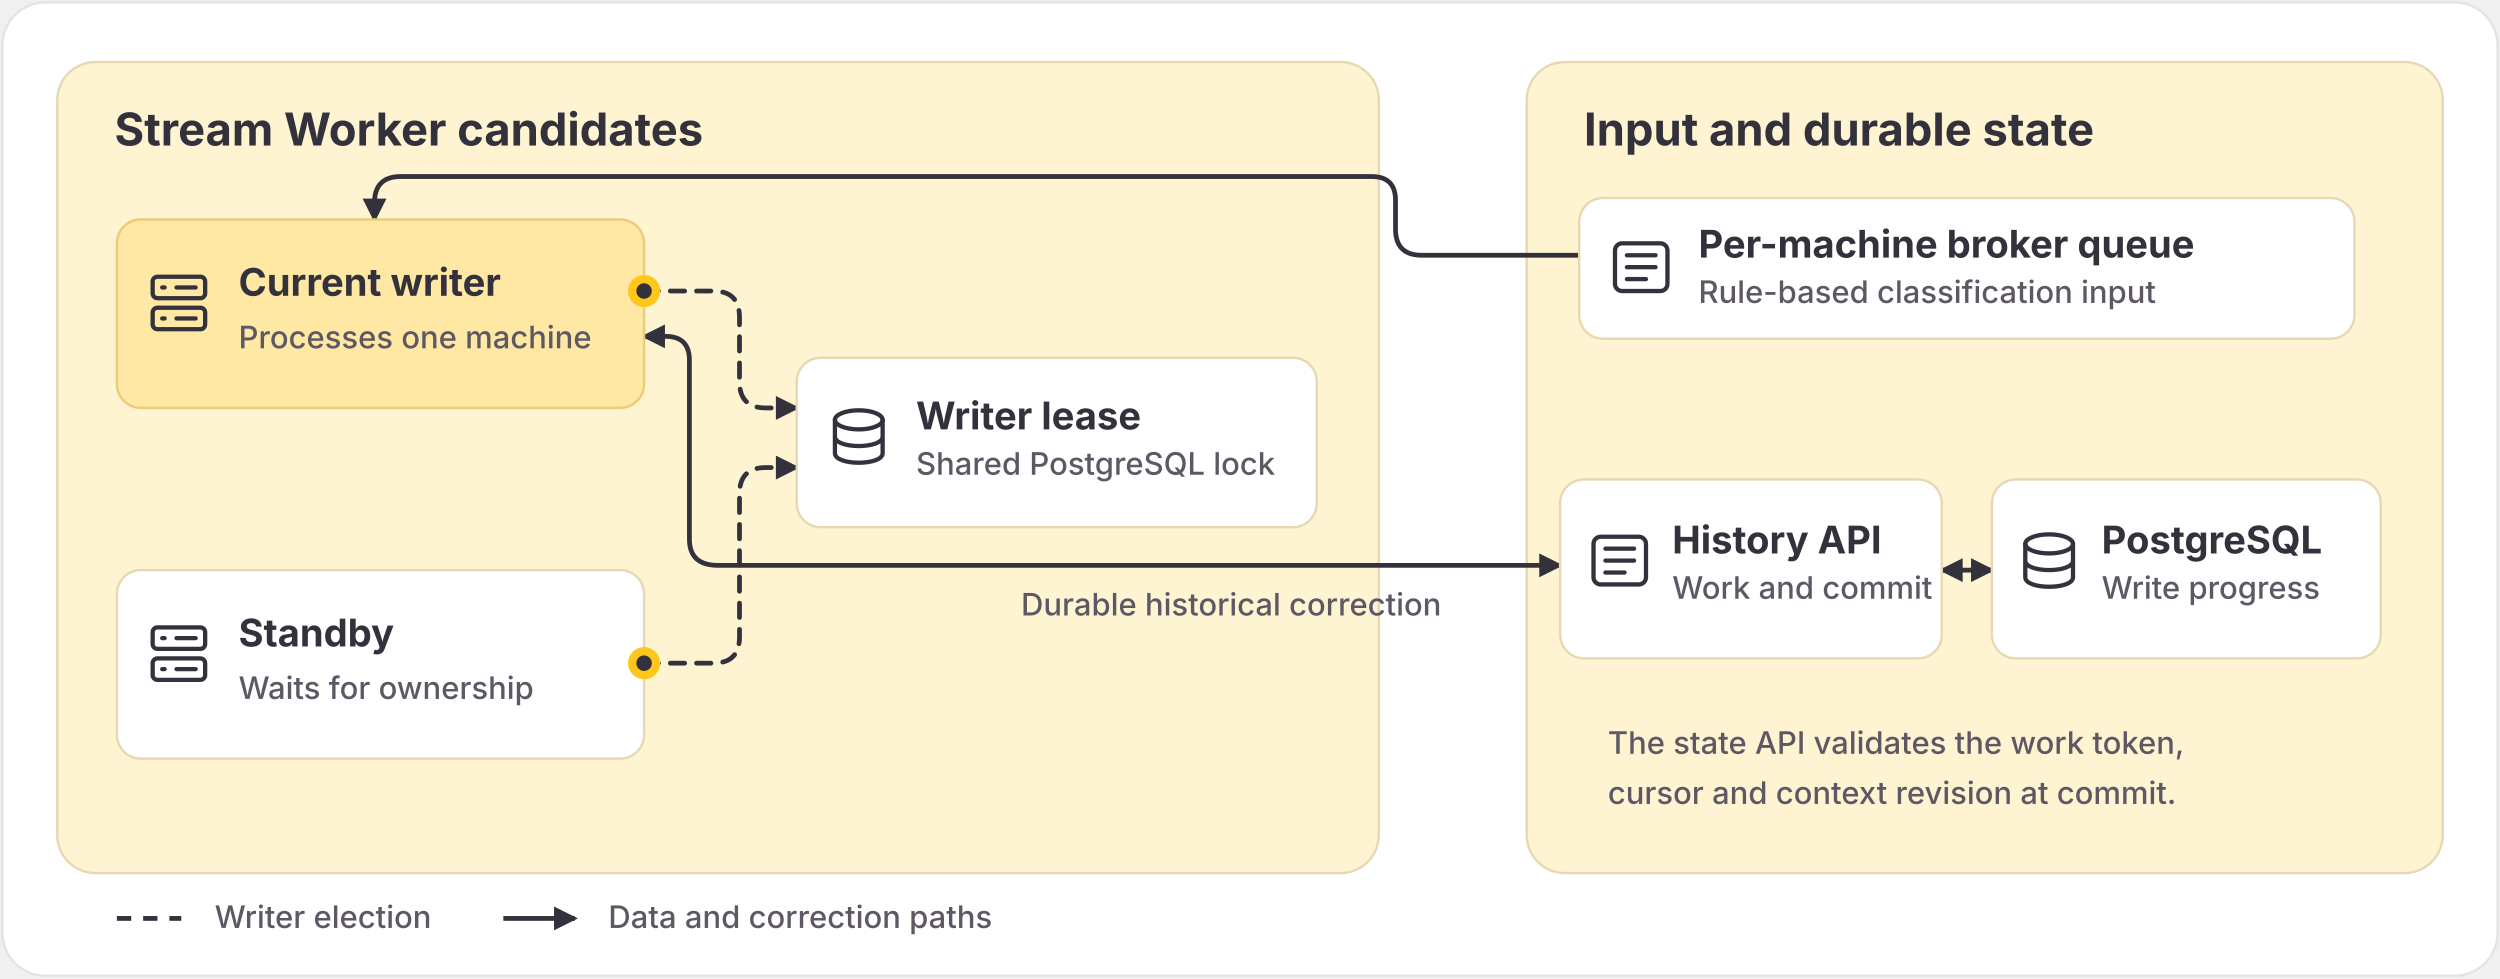
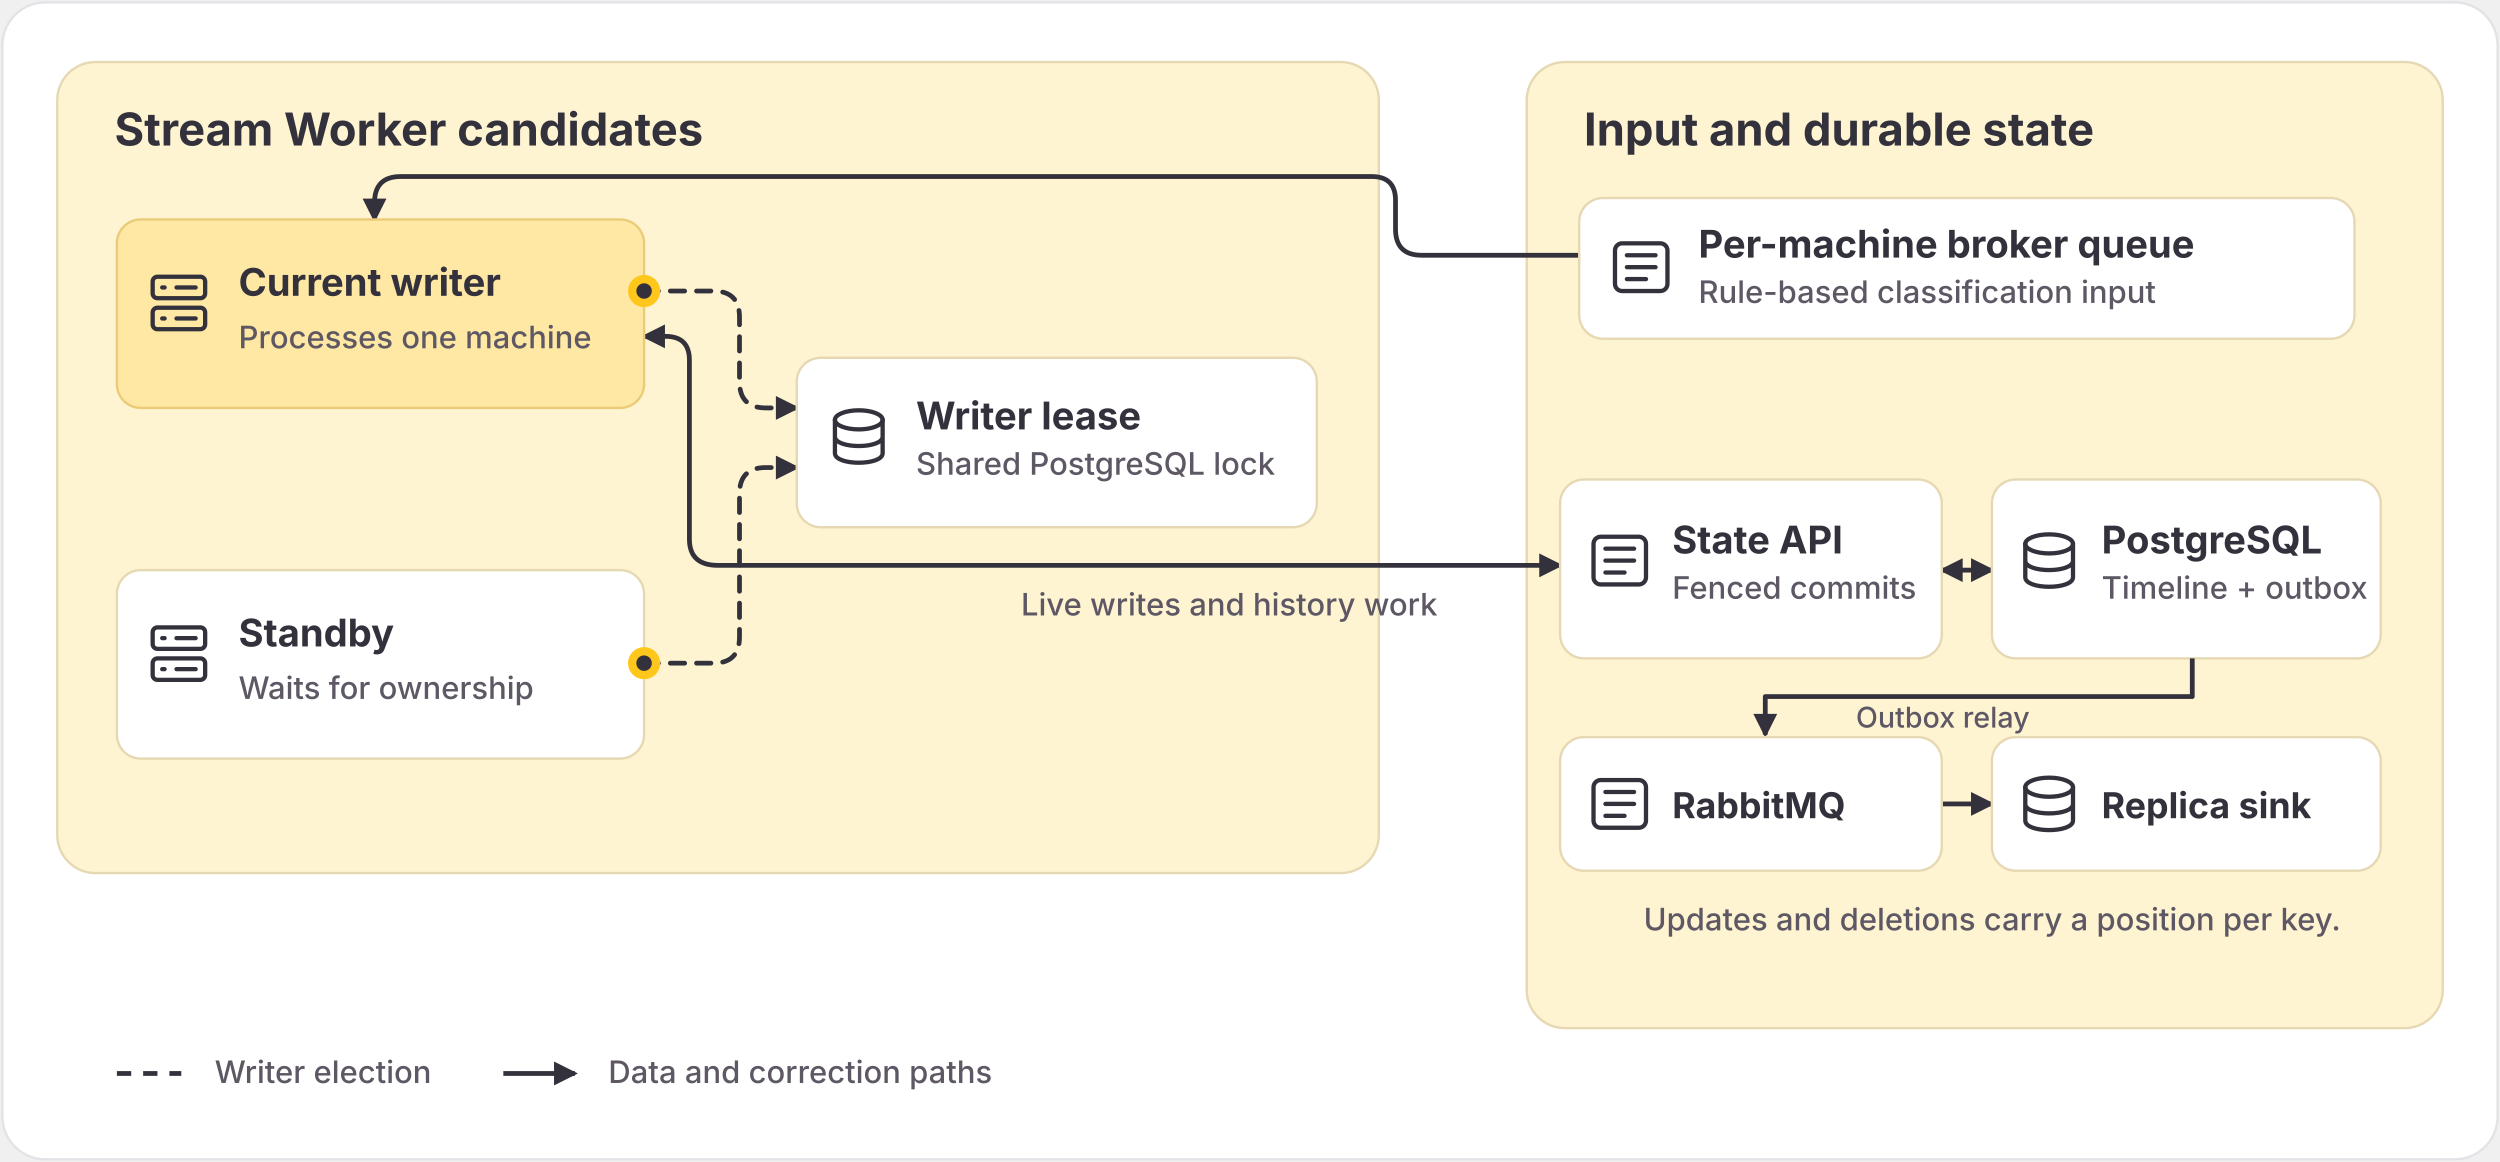
- <svg xmlns="http://www.w3.org/2000/svg" viewBox="0 0 1048 410" width="1048" height="410" role="img" aria-labelledby="title description" font-family="system-ui, -apple-system, sans-serif">
+ <svg xmlns="http://www.w3.org/2000/svg" viewBox="0 0 1048 487" width="1048" height="487" role="img" aria-labelledby="title description" font-family="system-ui, -apple-system, sans-serif">
  <defs>
    <marker id="arrow" viewBox="0 0 8 8" refX="7" refY="4" markerWidth="5" markerHeight="5" orient="auto-start-reverse">
      <path d="M0 0l8 4-8 4z" fill="#33313b" />
    </marker>
    <g id="server" fill="none" stroke="#33313b" stroke-width="1.8" stroke-linecap="round">
      <rect x="2" y="2" width="22" height="9" rx="2" />
      <rect x="2" y="15" width="22" height="9" rx="2" />
      <path d="M6 6.5h1m-1 13h1m5-13h8m-8 13h8" />
    </g>
    <g id="database" fill="none" stroke="#33313b" stroke-width="1.8" stroke-linecap="round">
      <ellipse cx="13" cy="6" rx="10" ry="4" />
      <path d="M3 6v14c0 5.3 20 5.3 20 0V6M3 13c0 5.3 20 5.3 20 0" />
    </g>
    <g id="queue" fill="none" stroke="#33313b" stroke-width="1.8" stroke-linecap="round">
      <rect x="2" y="3" width="22" height="20" rx="3" />
      <path d="M7 8h12M7 13h12M7 18h8" />
    </g>
  </defs>
-   <rect x="1" y="1" width="1046" height="408" rx="18" fill="#fff" stroke="#e5e2e7" />
+   <rect x="1" y="1" width="1046" height="485" rx="18" fill="#fff" stroke="#e5e2e7" />
  <rect x="24" y="26" width="554" height="340" rx="16" fill="#fff4d2" stroke="#e5d8b2" />
-   <rect x="640" y="26" width="384" height="340" rx="16" fill="#fff4d2" stroke="#e5d8b2" />
+   <rect x="640" y="26" width="384" height="405" rx="16" fill="#fff4d2" stroke="#e5d8b2" />
  <g fill="#33313b" font-size="19" font-weight="700">
    <text x="48" y="61">Stream Worker candidates</text>
    <text x="664" y="61">Input and durable state</text>
  </g>
  <g fill="none" stroke="#33313b" stroke-width="2" stroke-linejoin="round" stroke-linecap="round">
    <path d="M270 122H299Q310 122 310 133V160Q310 171 321 171H334" stroke-dasharray="6 5" marker-end="url(#arrow)" />
    <path d="M270 278H299Q310 278 310 267V207Q310 196 321 196H334" stroke-dasharray="6 5" marker-end="url(#arrow)" />
    <path d="M662 107H596Q585 107 585 96V84Q585 74 575 74H168Q157 74 157 85V92" marker-end="url(#arrow)" />
    <path d="M270 141H279Q289 141 289 151V226Q289 237 301 237H654" marker-start="url(#arrow)" marker-end="url(#arrow)" />
    <path d="M814 239H835" marker-start="url(#arrow)" marker-end="url(#arrow)" />
  </g>
  <g stroke-width="1">
    <rect x="49" y="92" width="221" height="79" rx="10" fill="#ffe8a4" stroke="#eacb78" />
    <rect x="49" y="239" width="221" height="79" rx="10" fill="#fff" stroke="#e5d8b2" />
    <rect x="334" y="150" width="218" height="71" rx="10" fill="#fff" stroke="#e5d8b2" />
    <rect x="662" y="83" width="325" height="59" rx="10" fill="#fff" stroke="#e5d8b2" />
    <rect x="654" y="201" width="160" height="75" rx="10" fill="#fff" stroke="#e5d8b2" />
    <rect x="835" y="201" width="163" height="75" rx="10" fill="#fff" stroke="#e5d8b2" />
  </g>
  <use href="#server" x="62" y="114" />
  <use href="#server" x="62" y="261" />
  <use href="#database" x="347" y="170" />
  <use href="#queue" x="675" y="99" />
  <use href="#queue" x="666" y="222" />
  <use href="#database" x="846" y="222" />
  <g fill="#33313b" font-size="16" font-weight="700">
    <text x="100" y="124">Current writer</text>
    <text x="100" y="271">Standby</text>
    <text x="384" y="180">Writer lease</text>
    <text x="712" y="108">Per-machine broker queue</text>
-     <text x="701" y="232">History API</text>
+     <text x="701" y="232">State API</text>
    <text x="881" y="232">PostgreSQL</text>
  </g>
  <g fill="#5e5865" font-size="13" font-weight="500">
    <text x="100" y="146">Processes one machine</text>
    <text x="100" y="293">Waits for ownership</text>
    <text x="384" y="199">Shared PostgreSQL lock</text>
    <text x="712" y="127">Rule-based classification input</text>
-     <text x="701" y="251">Work and commit</text>
-     <text x="881" y="251">Write progress</text>
-     <text x="428" y="258">Durable historical correction</text>
-     <text x="674" y="316">The state API validates the work token,</text>
-     <text x="674" y="337">cursor and context revision at commit.</text>
-     <text x="90" y="389">Writer election</text>
-     <text x="255" y="389">Data and correction paths</text>
+     <text x="701" y="251">Fenced commits</text>
+     <text x="881" y="251">Timeline + outbox</text>
+     <text x="428" y="258">Live writes and history work</text>
+     <text x="778" y="305" font-size="12">Outbox relay</text>
+     <text x="689" y="390">Updates and deletions carry a position per key.</text>
+     <text x="90" y="454">Writer election</text>
+     <text x="255" y="454">Data and correction paths</text>
  </g>
-   <path d="M49 385H76" fill="none" stroke="#33313b" stroke-width="2" stroke-dasharray="6 5" />
-   <path d="M211 385H241" fill="none" stroke="#33313b" stroke-width="2" marker-end="url(#arrow)" />
+   <path d="M49 450H76" fill="none" stroke="#33313b" stroke-width="2" stroke-dasharray="6 5" />
+   <path d="M211 450H241" fill="none" stroke="#33313b" stroke-width="2" marker-end="url(#arrow)" />
+   <g fill="none" stroke="#33313b" stroke-width="2" stroke-linejoin="round" marker-end="url(#arrow)">
+     <path d="M919 276V292H740V308" />
+     <path d="M814 337H835" />
+   </g>
+   <g fill="#fff" stroke="#e5d8b2">
+     <rect x="654" y="309" width="160" height="56" rx="10" />
+     <rect x="835" y="309" width="163" height="56" rx="10" />
+   </g>
+   <use href="#queue" x="666" y="324" />
+   <use href="#database" x="846" y="324" />
+   <g fill="#33313b" font-size="15" font-weight="700">
+     <text x="701" y="343">RabbitMQ</text>
+     <text x="881" y="343">Replica sink</text>
+   </g>
  <circle cx="270" cy="122" r="5" fill="#33313b" stroke="#ffc61c" stroke-width="3.5" />
  <circle cx="270" cy="278" r="5" fill="#33313b" stroke="#ffc61c" stroke-width="3.5" />
</svg>
